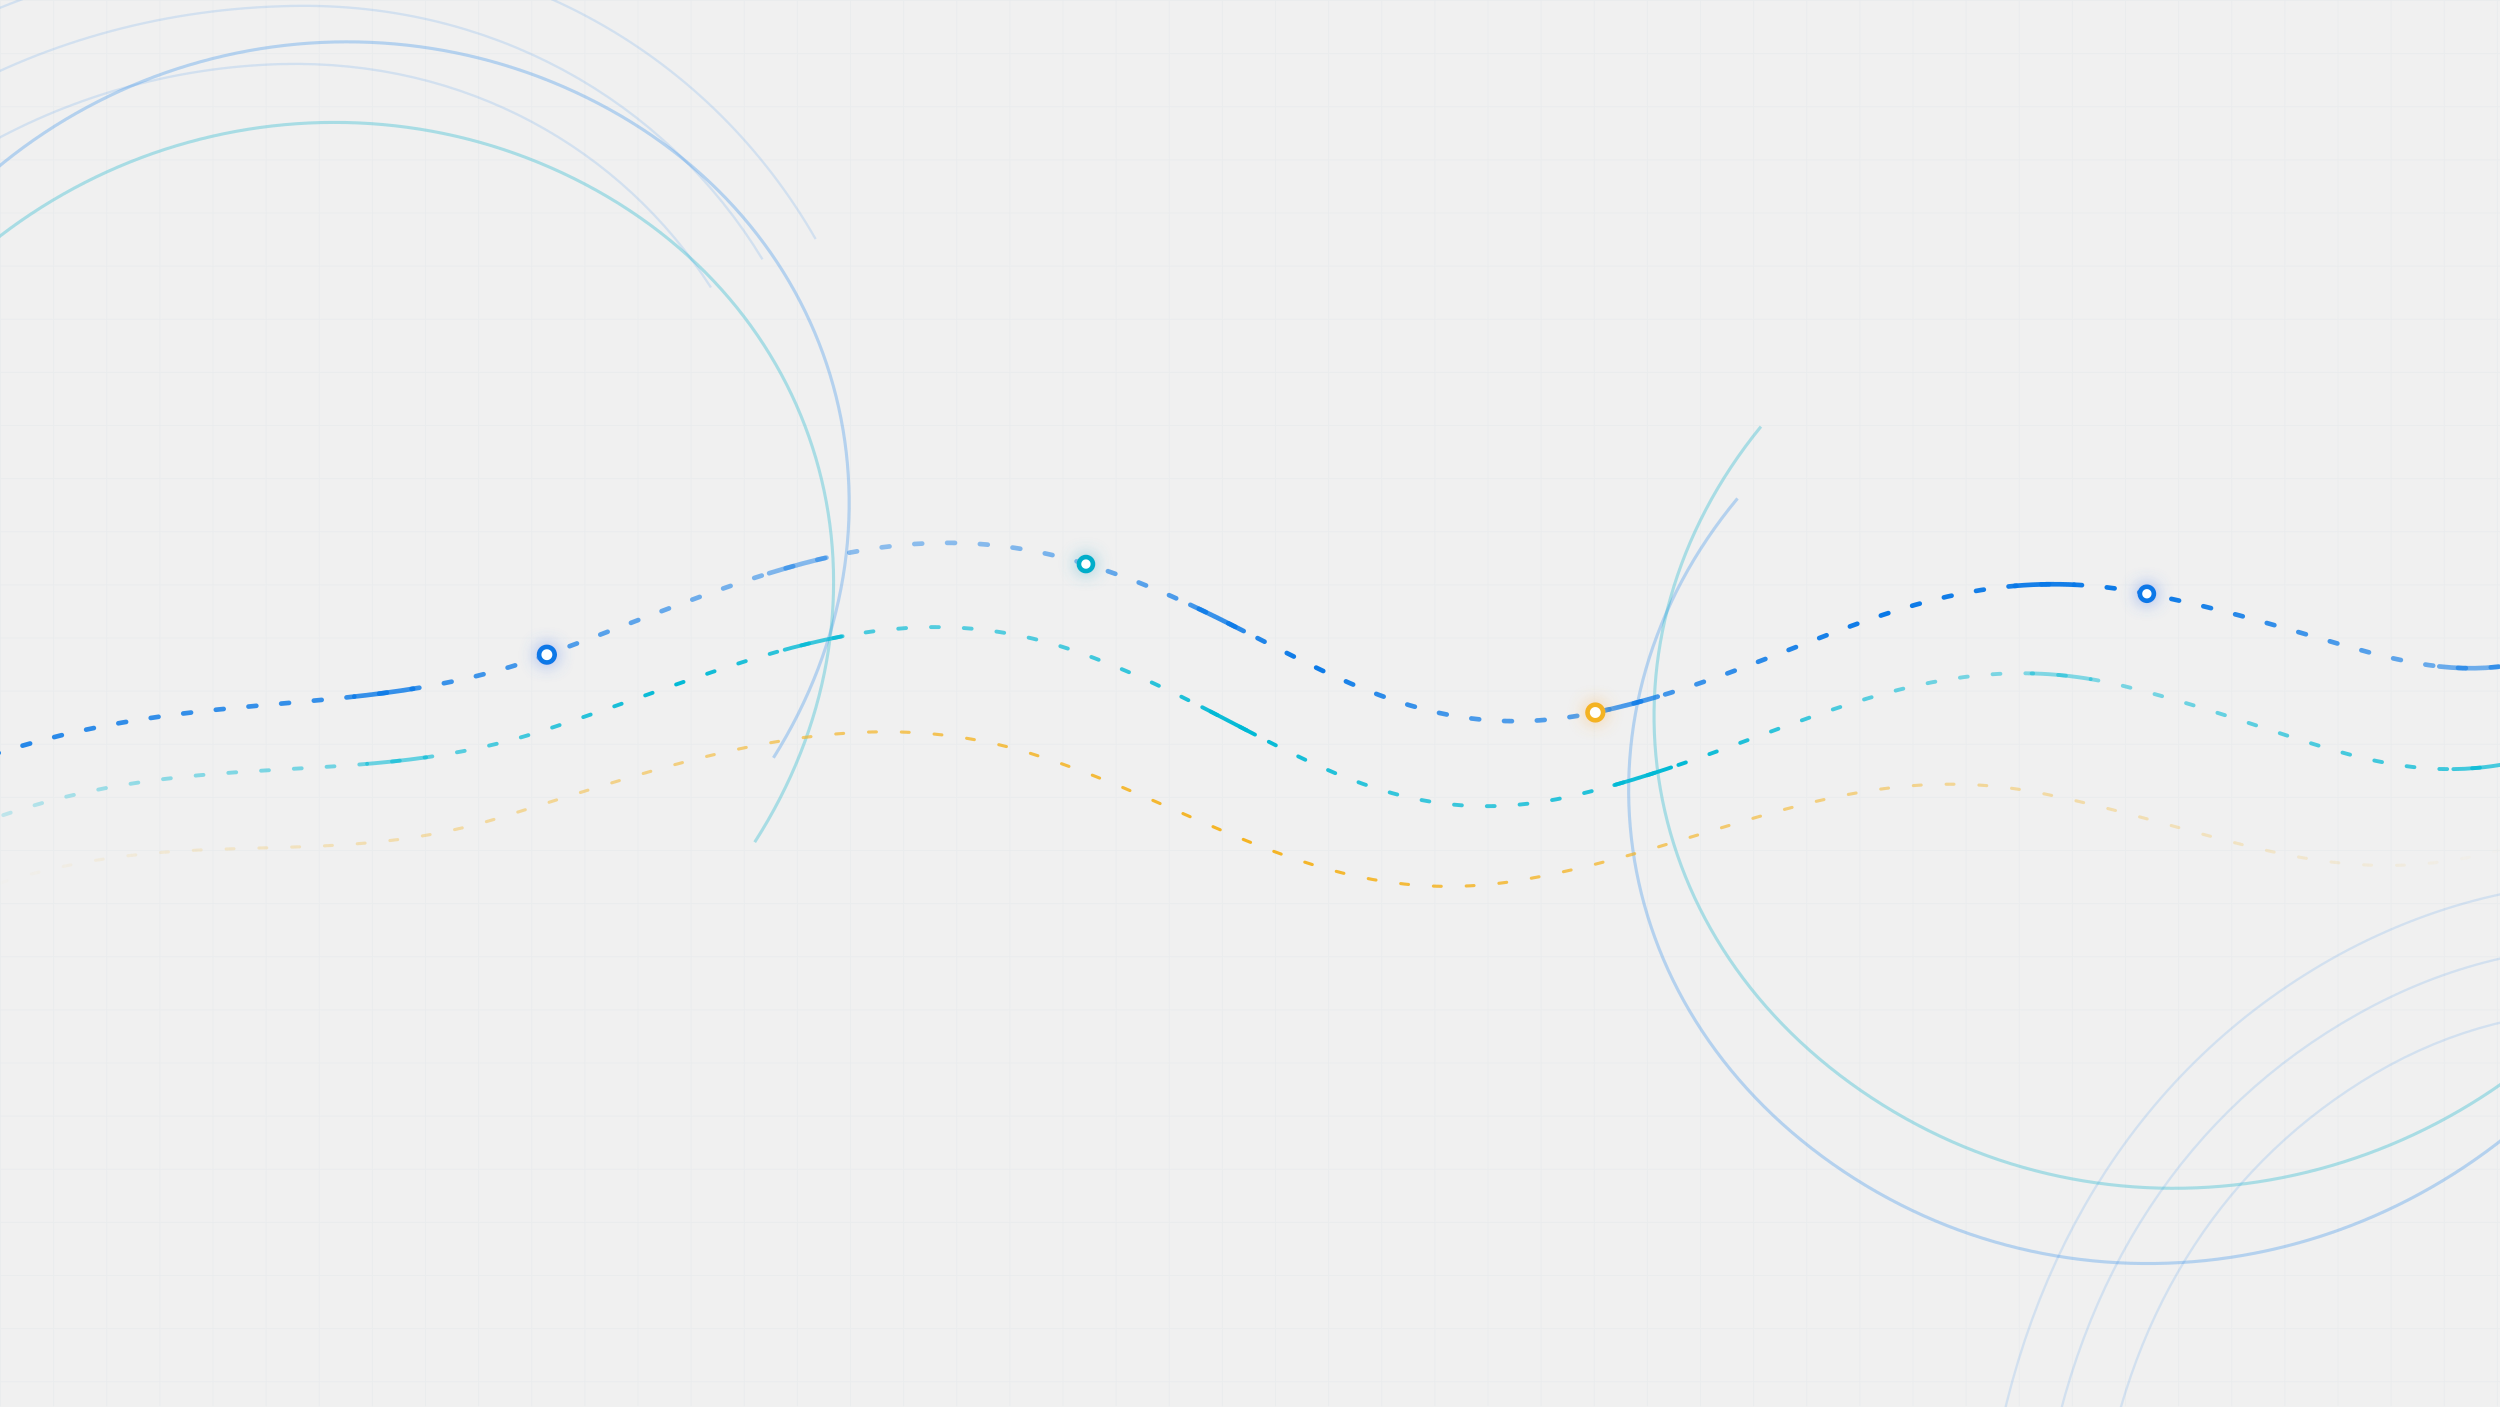
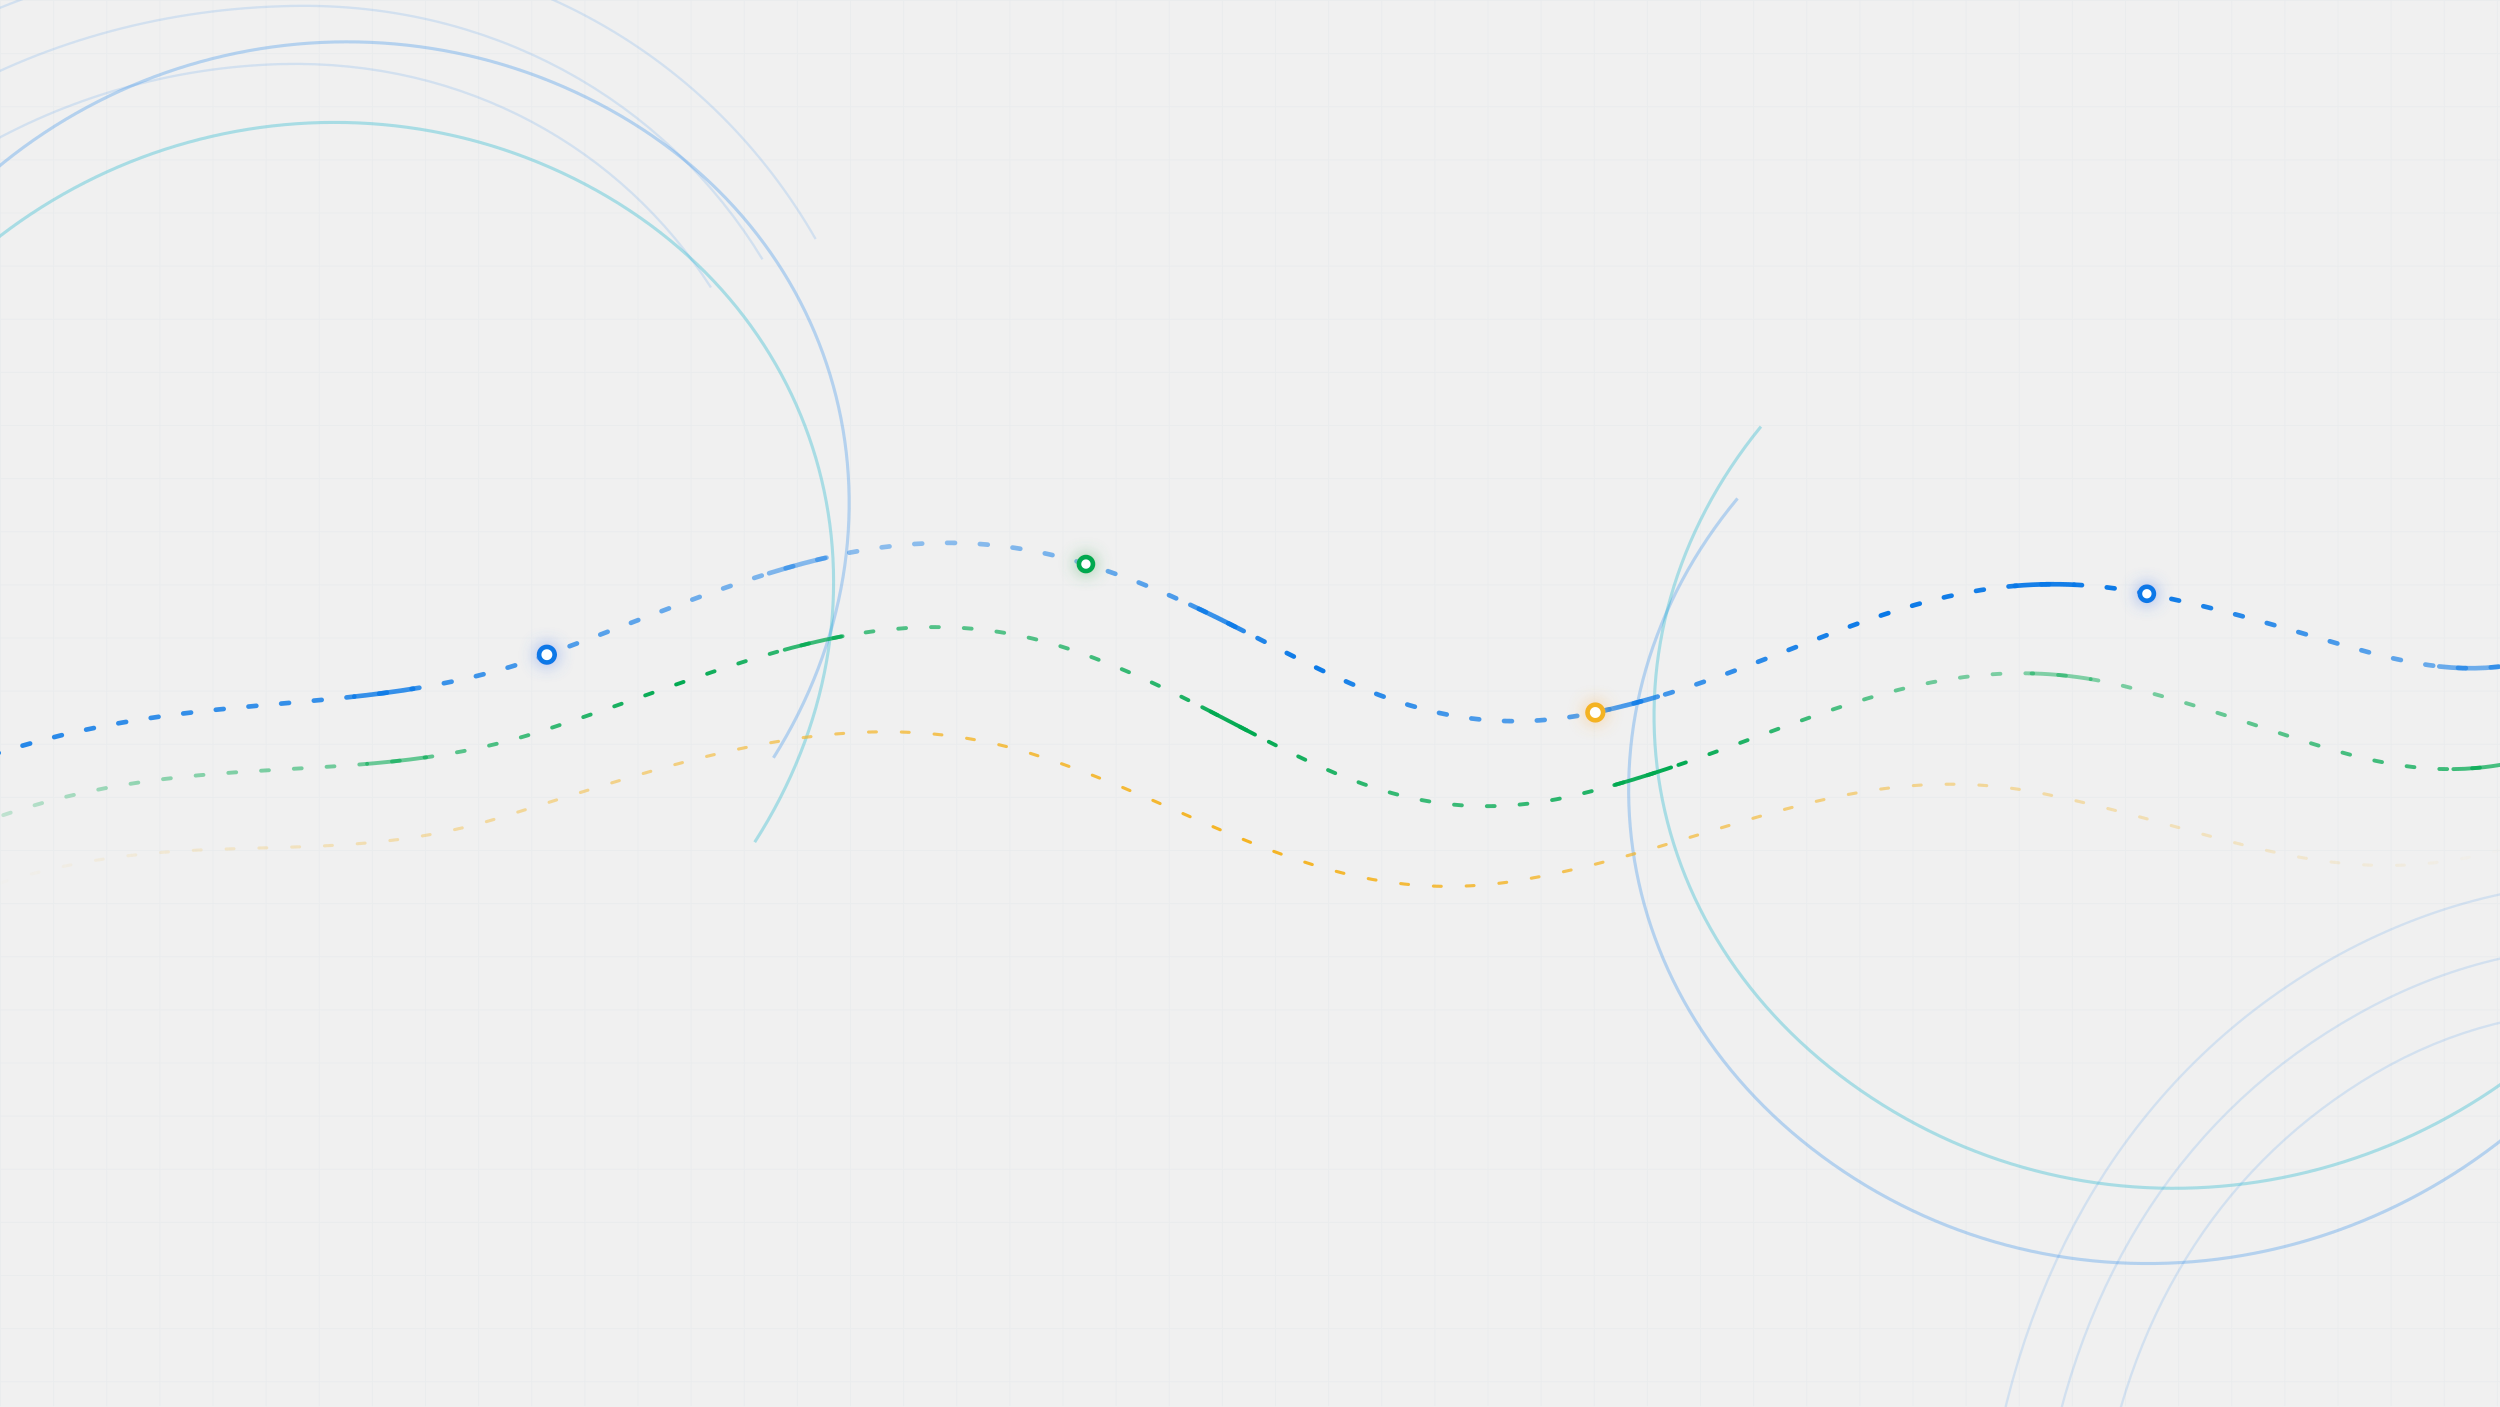
<svg xmlns="http://www.w3.org/2000/svg" viewBox="0 0 1600 900" fill="none" aria-hidden="true">
  <defs>
    <linearGradient id="track-blue" x1="0" y1="0" x2="1" y2="1">
      <stop stop-color="#0878e7" stop-opacity=".12" />
      <stop offset=".52" stop-color="#0878e7" />
      <stop offset="1" stop-color="#0878e7" stop-opacity=".08" />
    </linearGradient>
    <linearGradient id="track-teal" x1="0" y1="1" x2="1" y2="0">
-       <stop stop-color="#00b9d5" stop-opacity=".08" />
-       <stop offset=".5" stop-color="#00b9d5" />
-       <stop offset="1" stop-color="#00b9d5" stop-opacity=".08" />
+       <stop stop-color="#00a950" stop-opacity=".08" />
+       <stop offset=".5" stop-color="#00a950" />
+       <stop offset="1" stop-color="#00a950" stop-opacity=".08" />
    </linearGradient>
    <linearGradient id="track-gold" x1="0" y1="0" x2="1" y2="0">
      <stop stop-color="#f4b322" stop-opacity="0" />
      <stop offset=".5" stop-color="#f4b322" />
      <stop offset="1" stop-color="#f4b322" stop-opacity="0" />
    </linearGradient>
    <pattern id="microgrid" width="34" height="34" patternUnits="userSpaceOnUse">
      <path d="M34 0H0V34" stroke="#1375a8" stroke-opacity=".065" stroke-width="1" />
    </pattern>
    <filter id="node-glow" x="-300%" y="-300%" width="700%" height="700%">
      <feGaussianBlur stdDeviation="5" result="b" />
      <feMerge>
        <feMergeNode in="b" />
        <feMergeNode in="SourceGraphic" />
      </feMerge>
    </filter>
  </defs>
  <style>
    .grid{opacity:.55}
    .contour{fill:none;stroke:#0878e7;stroke-width:1.5;stroke-opacity:.13}
    .orbit{fill:none;stroke:#0878e7;stroke-opacity:.26;stroke-width:2}
    .orbit-teal{stroke:#00aeca;stroke-opacity:.3}
    .route{fill:none;stroke-linecap:round;stroke-dasharray:5 16;animation:flow 24s linear infinite}
    .route-blue{stroke:url(#track-blue);stroke-width:3}.route-teal{stroke:url(#track-teal);stroke-width:2.5;animation-duration:31s;animation-direction:reverse}.route-gold{stroke:url(#track-gold);stroke-width:2;animation-duration:36s}
    .accent{stroke-dasharray:38 240;animation:scan 12s ease-in-out infinite}
    .accent-delay{animation-delay:-6s}
    .node{animation:beacon 4.8s ease-in-out infinite;transform-box:fill-box;transform-origin:center}
    .node:nth-of-type(2n){animation-delay:-2.3s}
    .sweep{transform-box:fill-box;transform-origin:center;animation:sweep 28s ease-in-out infinite alternate}
    @keyframes flow{to{stroke-dashoffset:-420}}
    @keyframes scan{0%,100%{stroke-dashoffset:260;opacity:.12}50%{stroke-dashoffset:0;opacity:.7}}
    @keyframes beacon{0%,100%{opacity:.48;transform:scale(.82)}50%{opacity:1;transform:scale(1.16)}}
    @keyframes sweep{from{transform:translate3d(-.5%,.3%,0)}to{transform:translate3d(.5%,-.3%,0)}}
    @media(prefers-reduced-motion:reduce){.route,.accent,.node,.sweep{animation:none!important}}
  </style>
  <path class="grid" fill="url(#microgrid)" d="M0 0h1600v900H0z" />
  <g class="sweep">
    <g class="contour">
      <path d="M-230 206C-154 64 2-26 180-33 329-39 455 36 522 153" />
      <path d="M-196 224C-121 91 20 9 180 4c133-5 246 60 308 162" />
      <path d="M-162 242C-88 119 39 45 180 41c118-3 218 54 275 143" />
      <path d="M1273 955c23-157 102-277 224-344 129-70 271-60 391 23" />
      <path d="M1308 955c22-139 92-245 201-306 114-64 241-56 349 15" />
      <path d="M1345 955c20-120 80-212 175-268 99-58 210-51 307 8" />
    </g>
    <g class="orbit">
      <path d="M-65 176C39 28 236-15 390 70s198 267 105 415" />
      <path d="M1648 686c-125 137-327 163-475 59s-173-291-61-426" />
    </g>
    <g class="orbit orbit-teal">
      <path d="M-74 228C31 80 228 36 382 122s196 269 101 417" />
      <path d="M1665 637c-124 137-325 164-474 61s-175-289-64-425" />
    </g>
  </g>
  <path class="route route-blue" d="M-45 498C113 433 222 466 350 419s220-96 345-58 193 123 326 95 213-104 353-76 187 72 281 31" />
  <path class="route route-teal" d="M-37 537c147-65 254-28 380-68s224-95 346-52 188 123 319 92 222-102 351-70 183 79 292 36" />
  <path class="route route-gold" d="M-20 572c133-49 222-12 341-49s225-76 338-41 191 103 316 81 211-80 333-55 193 70 312 30" />
  <path class="route route-blue accent" d="M-45 498C113 433 222 466 350 419s220-96 345-58 193 123 326 95 213-104 353-76 187 72 281 31" />
  <path class="route route-teal accent accent-delay" d="M-37 537c147-65 254-28 380-68s224-95 346-52 188 123 319 92 222-102 351-70 183 79 292 36" />
  <g filter="url(#node-glow)">
    <circle class="node" cx="350" cy="419" r="5" fill="#fff" stroke="#0878e7" stroke-width="3" />
-     <circle class="node" cx="695" cy="361" r="4.5" fill="#fff" stroke="#00aeca" stroke-width="3" />
+     <circle class="node" cx="695" cy="361" r="4.5" fill="#fff" stroke="#00a950" stroke-width="3" />
    <circle class="node" cx="1021" cy="456" r="5" fill="#fff" stroke="#f4b322" stroke-width="3" />
    <circle class="node" cx="1374" cy="380" r="4.5" fill="#fff" stroke="#0878e7" stroke-width="3" />
  </g>
</svg>
